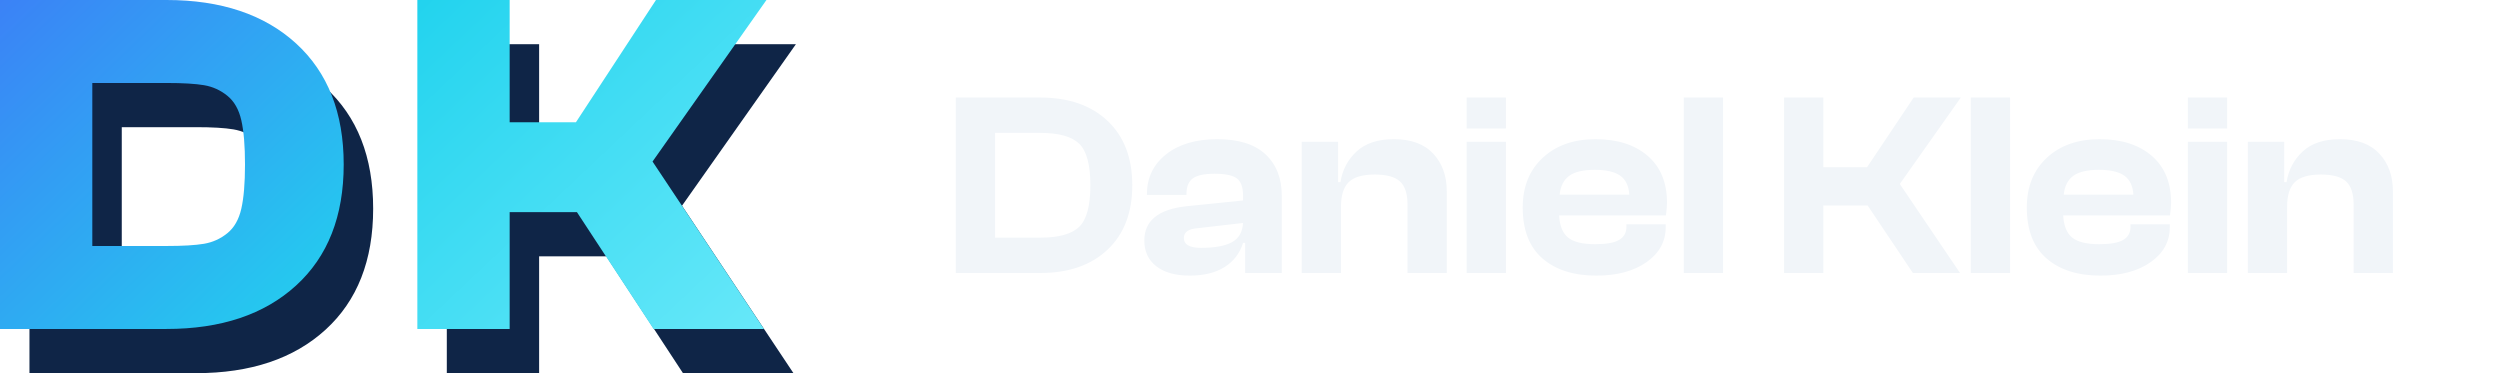
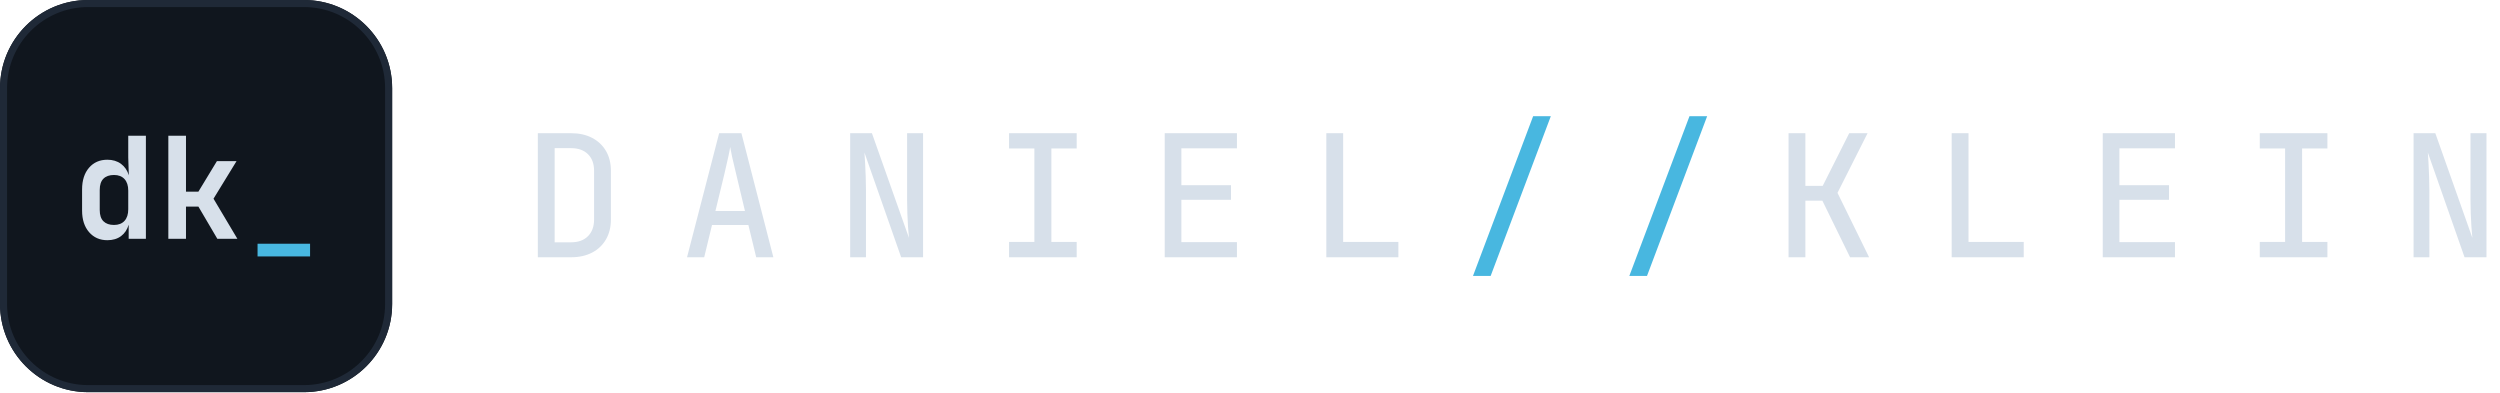
- <svg xmlns="http://www.w3.org/2000/svg" viewBox="0 0 611 91" width="611" height="91">
-   <defs>
-     <linearGradient id="c-d" x1="0" y1="0" x2="1" y2="1">
-       <stop offset="0" stop-color="#3b82f6" />
-       <stop offset="1" stop-color="#22d3ee" />
-     </linearGradient>
-     <linearGradient id="c-k" x1="0" y1="0" x2="1" y2="1">
-       <stop offset="0" stop-color="#22d3ee" />
-       <stop offset="1" stop-color="#67e8f9" />
-     </linearGradient>
-   </defs>
-   <g transform="translate(-4.92,80.40)">
-     <g fill="#0f2547" transform="translate(7.20,10.80)">
-       <path d="M45.6 0L45.6 0L4.92 0L4.92 -80.4L45.6 -80.4Q65.64 -80.4 77.28 -69.78Q88.92 -59.16 88.92 -40.2Q88.92 -21.24 77.28 -10.62Q65.64 0 45.6 0M45.6 -60.12L45.6 -60.12L27.48 -60.12L27.48 -20.28L45.6 -20.28Q51.6 -20.28 54.78 -20.82Q57.96 -21.36 60.48 -23.4Q63 -25.44 63.9 -29.4Q64.8 -33.36 64.8 -40.2Q64.8 -47.04 63.9 -51Q63 -54.96 60.48 -57Q57.96 -59.04 54.78 -59.58Q51.6 -60.12 45.6 -60.12" />
-       <path d="M129.48 -28.56L129.48 0L106.92 0L106.92 -80.4L129.48 -80.4L129.48 -50.52L145.68 -50.52L165.24 -80.4L192.24 -80.4L164.4 -40.92L191.64 0L164.64 0L145.92 -28.56L129.48 -28.56" />
-     </g>
-     <g>
-       <path fill="url(#c-d)" d="M45.6 0L45.6 0L4.92 0L4.92 -80.4L45.6 -80.4Q65.64 -80.4 77.28 -69.78Q88.92 -59.16 88.92 -40.2Q88.92 -21.24 77.28 -10.62Q65.64 0 45.6 0M45.6 -60.12L45.6 -60.12L27.48 -60.12L27.48 -20.28L45.6 -20.28Q51.6 -20.28 54.78 -20.82Q57.96 -21.36 60.48 -23.4Q63 -25.44 63.9 -29.4Q64.8 -33.36 64.8 -40.2Q64.8 -47.04 63.9 -51Q63 -54.96 60.48 -57Q57.96 -59.04 54.78 -59.58Q51.6 -60.12 45.6 -60.12" />
-       <path fill="url(#c-k)" d="M129.48 -28.56L129.48 0L106.92 0L106.92 -80.4L129.48 -80.4L129.48 -50.52L145.68 -50.52L165.24 -80.4L192.24 -80.4L164.4 -40.92L191.64 0L164.64 0L145.92 -28.56L129.48 -28.56" />
+ <svg xmlns="http://www.w3.org/2000/svg" viewBox="0 0 765 120" width="765" height="120">
+   <defs />
+   <rect width="120" height="120" rx="27.0" fill="#10161e" />
+   <rect x="1.08" y="1.08" width="117.84" height="117.84" rx="25.9" fill="none" stroke="#1f2937" stroke-width="2.16" />
+   <g transform="translate(25.12,41.53)">
+     <g transform="translate(-3.07,31.54)">
+       <g fill="#d7e0ea">
+         <path d="M10.8 0.432L10.8 0.432Q7.344 0.432 5.206 -2.03Q3.067 -4.493 3.067 -8.64L3.067 -8.64L3.067 -15.077Q3.067 -19.267 5.184 -21.73Q7.301 -24.192 10.8 -24.192L10.8 -24.192Q13.262 -24.192 14.969 -22.939Q16.675 -21.686 17.366 -19.44L17.366 -19.44L17.194 -24.883L17.194 -31.536L22.594 -31.536L22.594 0L17.323 0L17.323 -4.32Q16.675 -2.074 14.99 -0.821Q13.306 0.432 10.8 0.432M12.83 -4.234L12.83 -4.234Q14.904 -4.234 16.049 -5.486Q17.194 -6.739 17.194 -9.029L17.194 -9.029L17.194 -14.731Q17.194 -17.021 16.049 -18.274Q14.904 -19.526 12.83 -19.526L12.83 -19.526Q10.757 -19.526 9.612 -18.403Q8.467 -17.28 8.467 -14.947L8.467 -14.947L8.467 -8.813Q8.467 -6.48 9.612 -5.357Q10.757 -4.234 12.83 -4.234M34.862 0L29.462 0L29.462 -31.536L34.862 -31.536L34.862 -14.429L38.664 -14.429L44.323 -23.76L50.328 -23.76L43.286 -12.269L50.587 0L44.453 0L38.664 -9.85L34.862 -9.85L34.862 0" />
+       </g>
+       <rect class="cursor" x="56.76" y="1.51" width="16.07" height="3.89" fill="#48b7e0" />
    </g>
  </g>
-   <g fill="#f1f5f9" transform="translate(230.52,66.72)">
-     <path d="M23.744 0L23.744 0L3.072 0L3.072 -42.88L23.744 -42.88Q34.112 -42.88 40.16 -37.184Q46.208 -31.488 46.208 -21.44Q46.208 -11.392 40.16 -5.696Q34.112 0 23.744 0M23.744 -34.24L23.744 -34.24L12.672 -34.24L12.672 -8.64L23.744 -8.64Q30.528 -8.64 33.248 -11.296Q35.968 -13.952 35.968 -21.44Q35.968 -28.928 33.248 -31.584Q30.528 -34.24 23.744 -34.24M60.224 0.64L60.224 0.64Q55.04 0.64 52.096 -1.632Q49.152 -3.904 49.152 -7.936L49.152 -7.936Q49.152 -15.232 59.52 -16.32L59.52 -16.32L73.28 -17.728L73.28 -18.944Q73.28 -22.016 71.744 -23.136Q70.208 -24.256 66.304 -24.256L66.304 -24.256Q62.592 -24.256 61.024 -23.136Q59.456 -22.016 59.456 -19.328L59.456 -19.328L59.456 -19.072L49.792 -19.072L49.792 -19.264Q49.792 -25.28 54.464 -28.992Q59.136 -32.704 67.008 -32.704L67.008 -32.704Q74.816 -32.704 78.784 -28.992Q82.752 -25.28 82.752 -18.816L82.752 -18.816L82.752 0L73.792 0L73.792 -7.36L73.28 -7.36Q72.128 -3.584 68.8 -1.472Q65.472 0.64 60.224 0.64M58.816 -8.576L58.816 -8.576Q58.816 -6.144 62.976 -6.144L62.976 -6.144Q68.032 -6.144 70.56 -7.52Q73.088 -8.896 73.28 -12.224L73.28 -12.224L62.144 -10.944Q58.816 -10.688 58.816 -8.576M97.216 -16.192L97.216 0L87.616 0L87.616 -32.064L96.512 -32.064L96.512 -22.208L97.088 -22.208Q97.792 -26.688 101.024 -29.696Q104.256 -32.704 110.144 -32.704L110.144 -32.704Q116.48 -32.704 119.776 -29.152Q123.072 -25.6 123.072 -19.968L123.072 -19.968L123.072 0L113.472 0L113.472 -16.768Q113.472 -20.672 111.648 -22.368Q109.824 -24.064 105.472 -24.064L105.472 -24.064Q100.992 -24.064 99.104 -22.208Q97.216 -20.352 97.216 -16.192L97.216 -16.192M137.536 -42.88L137.536 -35.328L127.936 -35.328L127.936 -42.88L137.536 -42.88M137.536 -32.064L137.536 0L127.936 0L127.936 -32.064L137.536 -32.064M159.616 0.64L159.616 0.64Q151.296 0.64 146.464 -3.552Q141.632 -7.744 141.632 -16L141.632 -16Q141.632 -23.616 146.528 -28.16Q151.424 -32.704 159.424 -32.704Q167.424 -32.704 172.16 -28.64Q176.896 -24.576 176.896 -17.152L176.896 -17.152Q176.896 -16.256 176.64 -14.08L176.64 -14.08L150.528 -14.08Q150.72 -10.304 152.704 -8.672Q154.688 -7.04 159.296 -7.04L159.296 -7.04Q163.456 -7.04 165.216 -8.096Q166.976 -9.152 166.976 -11.264L166.976 -11.264L166.976 -11.904L176.576 -11.904L176.576 -11.2Q176.576 -5.952 171.904 -2.656Q167.232 0.64 159.616 0.64M165.472 -23.776Q163.456 -25.216 159.232 -25.216Q155.008 -25.216 152.992 -23.744Q150.976 -22.272 150.656 -19.136L150.656 -19.136L167.68 -19.136Q167.488 -22.336 165.472 -23.776M190.592 -42.88L190.592 0L180.992 0L180.992 -42.88L190.592 -42.88M215.104 -16.512L215.104 0L205.504 0L205.504 -42.88L215.104 -42.88L215.104 -25.856L225.792 -25.856L237.184 -42.88L248.704 -42.88L233.792 -21.76L248.512 0L236.992 0L225.92 -16.512L215.104 -16.512M260.736 -42.88L260.736 0L251.136 0L251.136 -42.88L260.736 -42.88M282.816 0.64L282.816 0.64Q274.496 0.64 269.664 -3.552Q264.832 -7.744 264.832 -16L264.832 -16Q264.832 -23.616 269.728 -28.16Q274.624 -32.704 282.624 -32.704Q290.624 -32.704 295.36 -28.64Q300.096 -24.576 300.096 -17.152L300.096 -17.152Q300.096 -16.256 299.84 -14.08L299.84 -14.08L273.728 -14.08Q273.92 -10.304 275.904 -8.672Q277.888 -7.04 282.496 -7.04L282.496 -7.04Q286.656 -7.04 288.416 -8.096Q290.176 -9.152 290.176 -11.264L290.176 -11.264L290.176 -11.904L299.776 -11.904L299.776 -11.2Q299.776 -5.952 295.104 -2.656Q290.432 0.64 282.816 0.64M288.672 -23.776Q286.656 -25.216 282.432 -25.216Q278.208 -25.216 276.192 -23.744Q274.176 -22.272 273.856 -19.136L273.856 -19.136L290.88 -19.136Q290.688 -22.336 288.672 -23.776M313.792 -42.88L313.792 -35.328L304.192 -35.328L304.192 -42.88L313.792 -42.88M313.792 -32.064L313.792 0L304.192 0L304.192 -32.064L313.792 -32.064M328.448 -16.192L328.448 0L318.848 0L318.848 -32.064L327.744 -32.064L327.744 -22.208L328.32 -22.208Q329.024 -26.688 332.256 -29.696Q335.488 -32.704 341.376 -32.704L341.376 -32.704Q347.712 -32.704 351.008 -29.152Q354.304 -25.6 354.304 -19.968L354.304 -19.968L354.304 0L344.704 0L344.704 -16.768Q344.704 -20.672 342.88 -22.368Q341.056 -24.064 336.704 -24.064L336.704 -24.064Q332.224 -24.064 330.336 -22.208Q328.448 -20.352 328.448 -16.192L328.448 -16.192" />
+   <g transform="translate(160.00,35.56)">
+     <g transform="translate(0,43.16)">
+       <g fill="#d7e0ea" transform="translate(0.00,0)">
+         <path d="M14.768 0L4.576 0L4.576 -37.96L14.768 -37.96Q18.46 -37.96 21.19 -36.53Q23.92 -35.1 25.428 -32.526Q26.936 -29.952 26.936 -26.468L26.936 -26.468L26.936 -11.544Q26.936 -8.06 25.428 -5.46Q23.92 -2.86 21.19 -1.43Q18.46 0 14.768 0L14.768 0M9.724 -33.384L9.724 -4.576L14.768 -4.576Q18.044 -4.576 19.916 -6.448Q21.788 -8.32 21.788 -11.544L21.788 -11.544L21.788 -26.468Q21.788 -29.692 19.916 -31.538Q18.044 -33.384 14.768 -33.384L14.768 -33.384L9.724 -33.384M55.484 0L50.232 0L60.06 -37.96L66.872 -37.96L76.648 0L71.396 0L69.004 -9.88L57.876 -9.88L55.484 0M61.672 -25.532L58.916 -14.144L67.964 -14.144L65.26 -25.48Q64.48 -28.6 64.012 -30.784Q63.544 -32.968 63.44 -33.748L63.44 -33.748Q63.336 -32.968 62.868 -30.784Q62.4 -28.6 61.672 -25.532L61.672 -25.532M104.988 0L100.152 0L100.152 -37.96L106.808 -37.96L118.144 -5.928Q117.988 -7.28 117.858 -9.282Q117.728 -11.284 117.65 -13.442Q117.572 -15.6 117.572 -17.524L117.572 -17.524L117.572 -37.96L122.46 -37.96L122.46 0L115.752 0L104.52 -32.032Q104.624 -30.68 104.728 -28.73Q104.832 -26.78 104.91 -24.648Q104.988 -22.516 104.988 -20.644L104.988 -20.644L104.988 0M169.468 0L148.772 0L148.772 -4.68L156.52 -4.68L156.52 -33.28L148.772 -33.28L148.772 -37.96L169.468 -37.96L169.468 -33.28L161.72 -33.28L161.72 -4.68L169.468 -4.68L169.468 0M218.504 0L196.404 0L196.404 -37.96L218.504 -37.96L218.504 -33.332L201.5 -33.332L201.5 -22.048L216.684 -22.048L216.684 -17.576L201.5 -17.576L201.5 -4.628L218.504 -4.628L218.504 0M267.904 0L245.856 0L245.856 -37.96L251.004 -37.96L251.004 -4.68L267.904 -4.68L267.904 0" />
+       </g>
+       <g fill="#48b7e0" transform="translate(287.04,0)">
+         <path d="M9.1 5.72L3.692 5.72L22.1 -43.16L27.508 -43.16L9.1 5.72M56.94 5.72L51.532 5.72L69.94 -43.16L75.348 -43.16L56.94 5.72" />
+       </g>
+       <g fill="#d7e0ea" transform="translate(382.72,0)">
+         <path d="M9.724 0L4.576 0L4.576 -37.96L9.724 -37.96L9.724 -21.84L15.028 -21.84L23.14 -37.96L28.756 -37.96L19.552 -19.708L29.224 0L23.4 0L14.924 -17.316L9.724 -17.316L9.724 0M76.544 0L54.496 0L54.496 -37.96L59.644 -37.96L59.644 -4.68L76.544 -4.68L76.544 0M122.824 0L100.724 0L100.724 -37.96L122.824 -37.96L122.824 -33.332L105.82 -33.332L105.82 -22.048L121.004 -22.048L121.004 -17.576L105.82 -17.576L105.82 -4.628L122.824 -4.628L122.824 0M169.468 0L148.772 0L148.772 -4.68L156.52 -4.68L156.52 -33.28L148.772 -33.28L148.772 -37.96L169.468 -37.96L169.468 -33.28L161.72 -33.28L161.72 -4.68L169.468 -4.68L169.468 0M200.668 0L195.832 0L195.832 -37.96L202.488 -37.96L213.824 -5.928Q213.668 -7.28 213.538 -9.282Q213.408 -11.284 213.33 -13.442Q213.252 -15.6 213.252 -17.524L213.252 -17.524L213.252 -37.96L218.14 -37.96L218.14 0L211.432 0L200.2 -32.032Q200.304 -30.68 200.408 -28.73Q200.512 -26.78 200.59 -24.648Q200.668 -22.516 200.668 -20.644L200.668 -20.644L200.668 0" />
+       </g>
+     </g>
  </g>
</svg>
